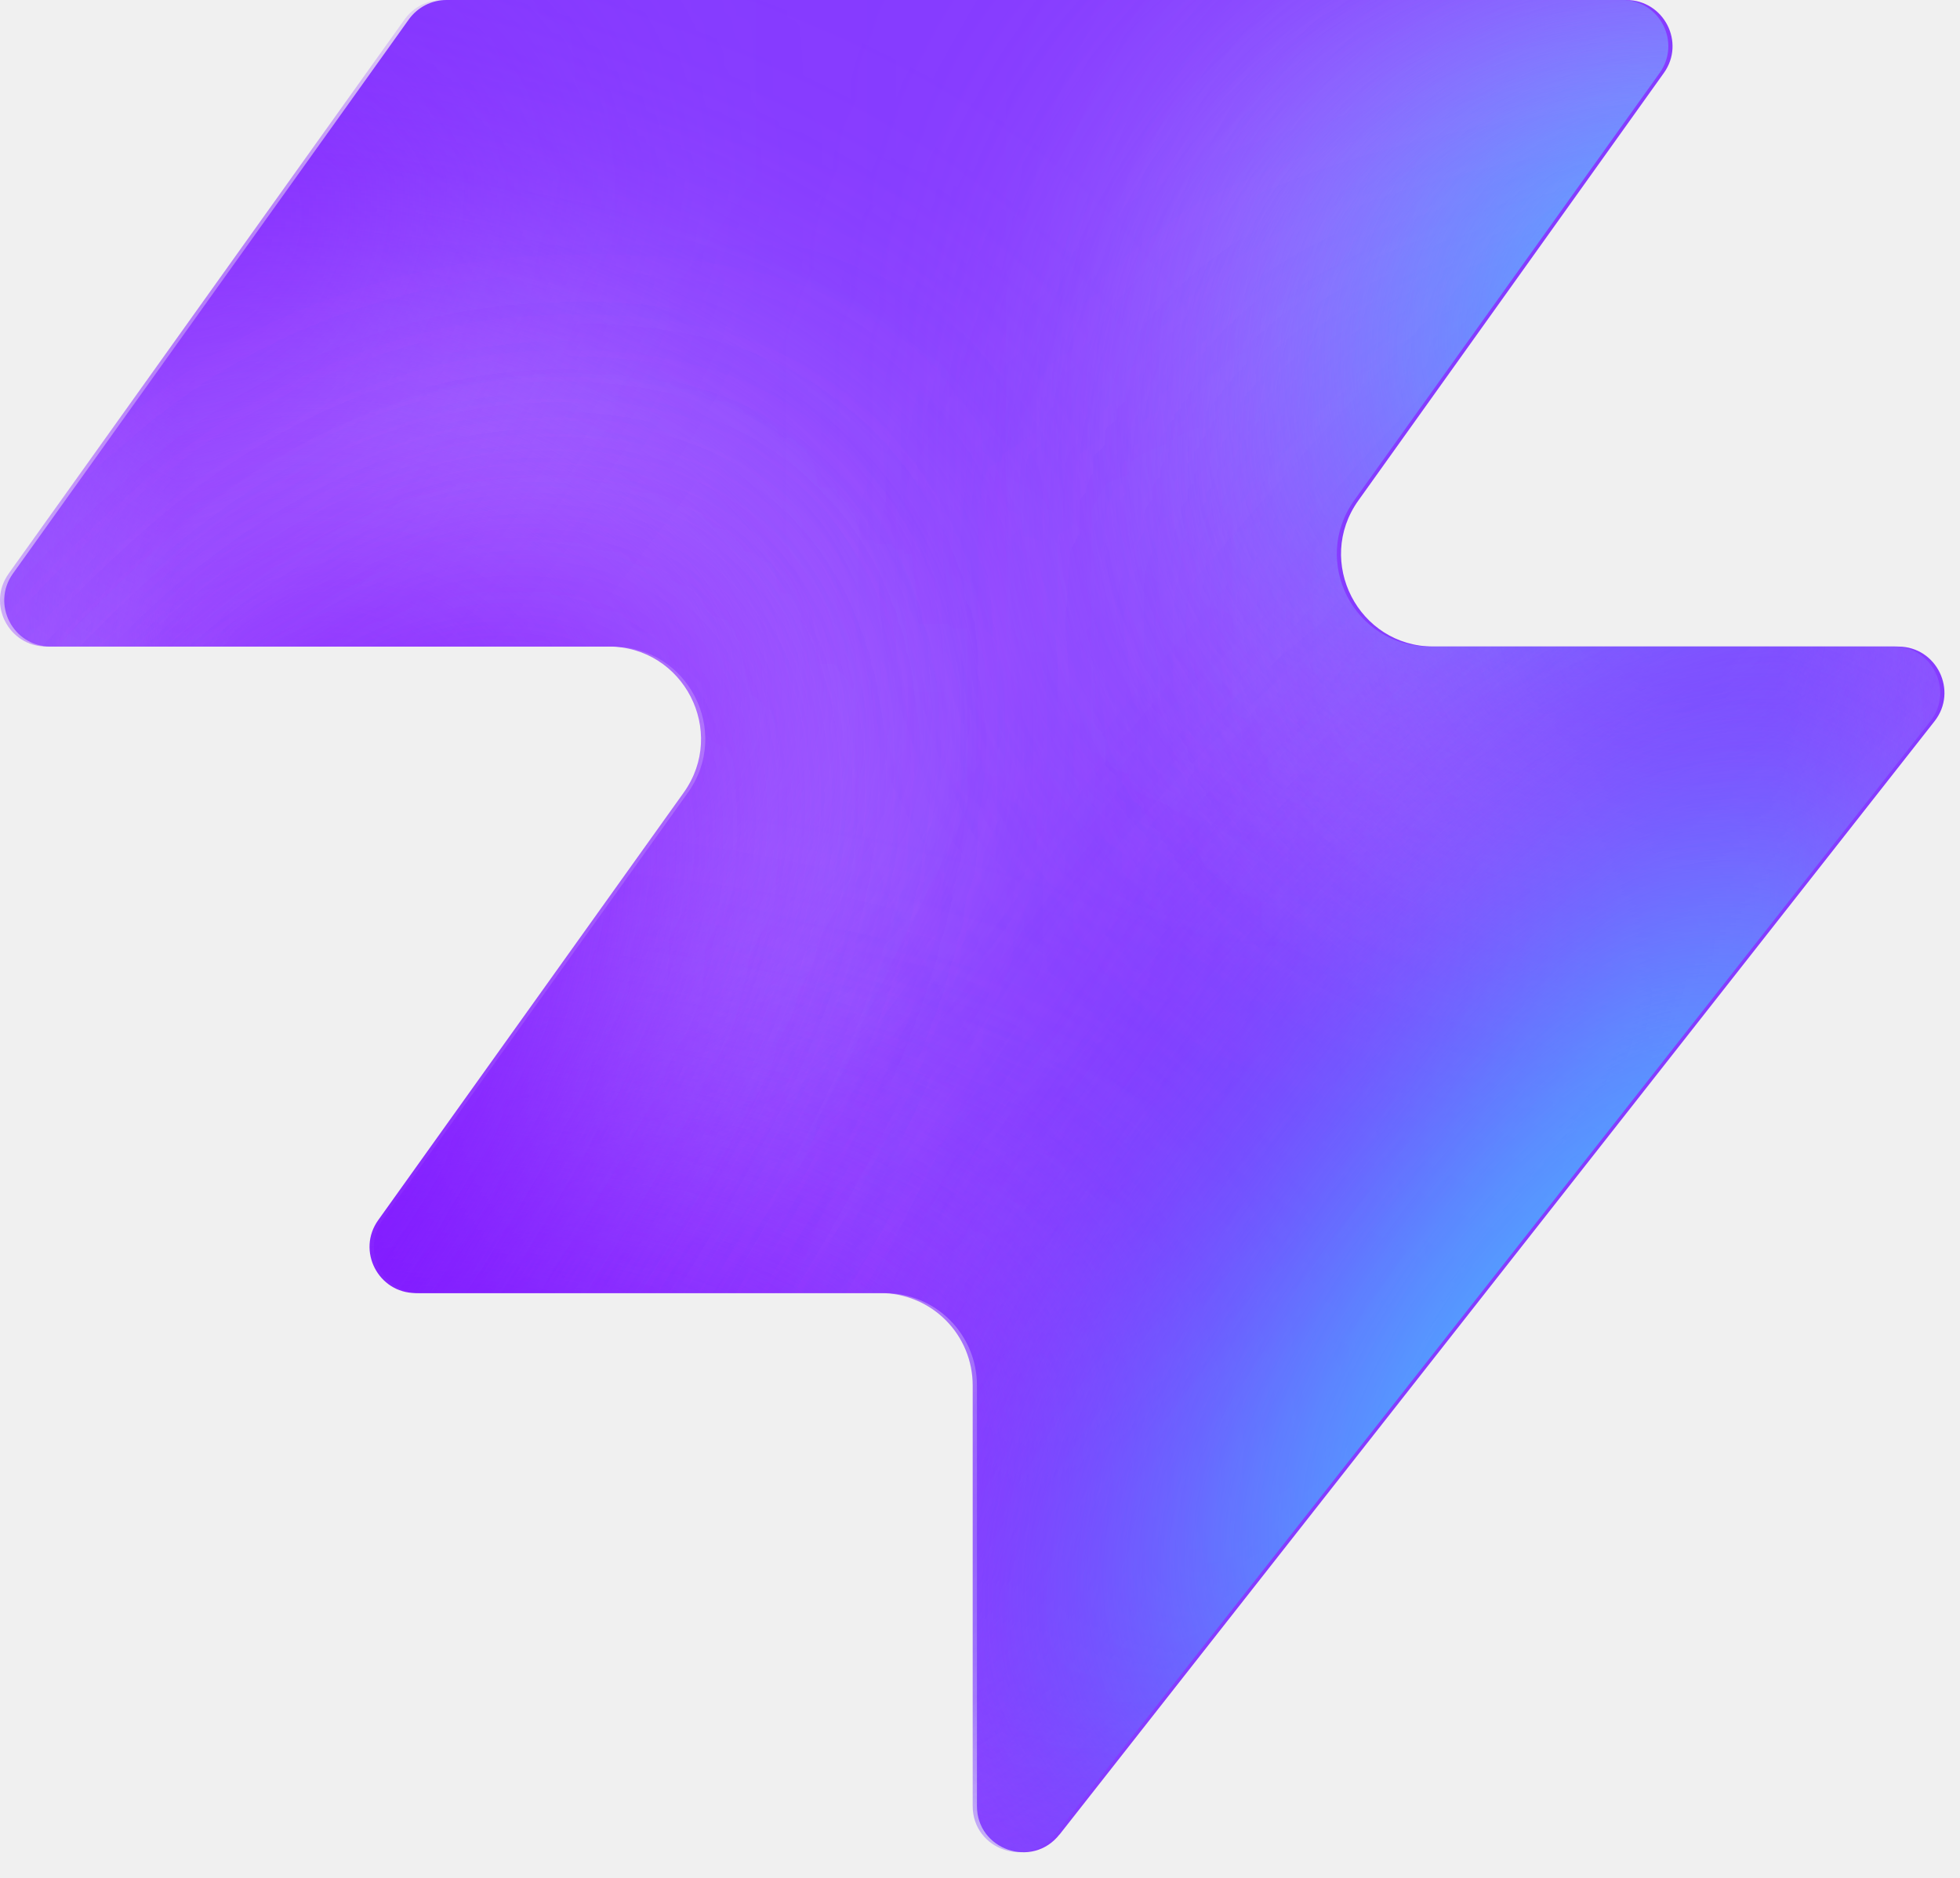
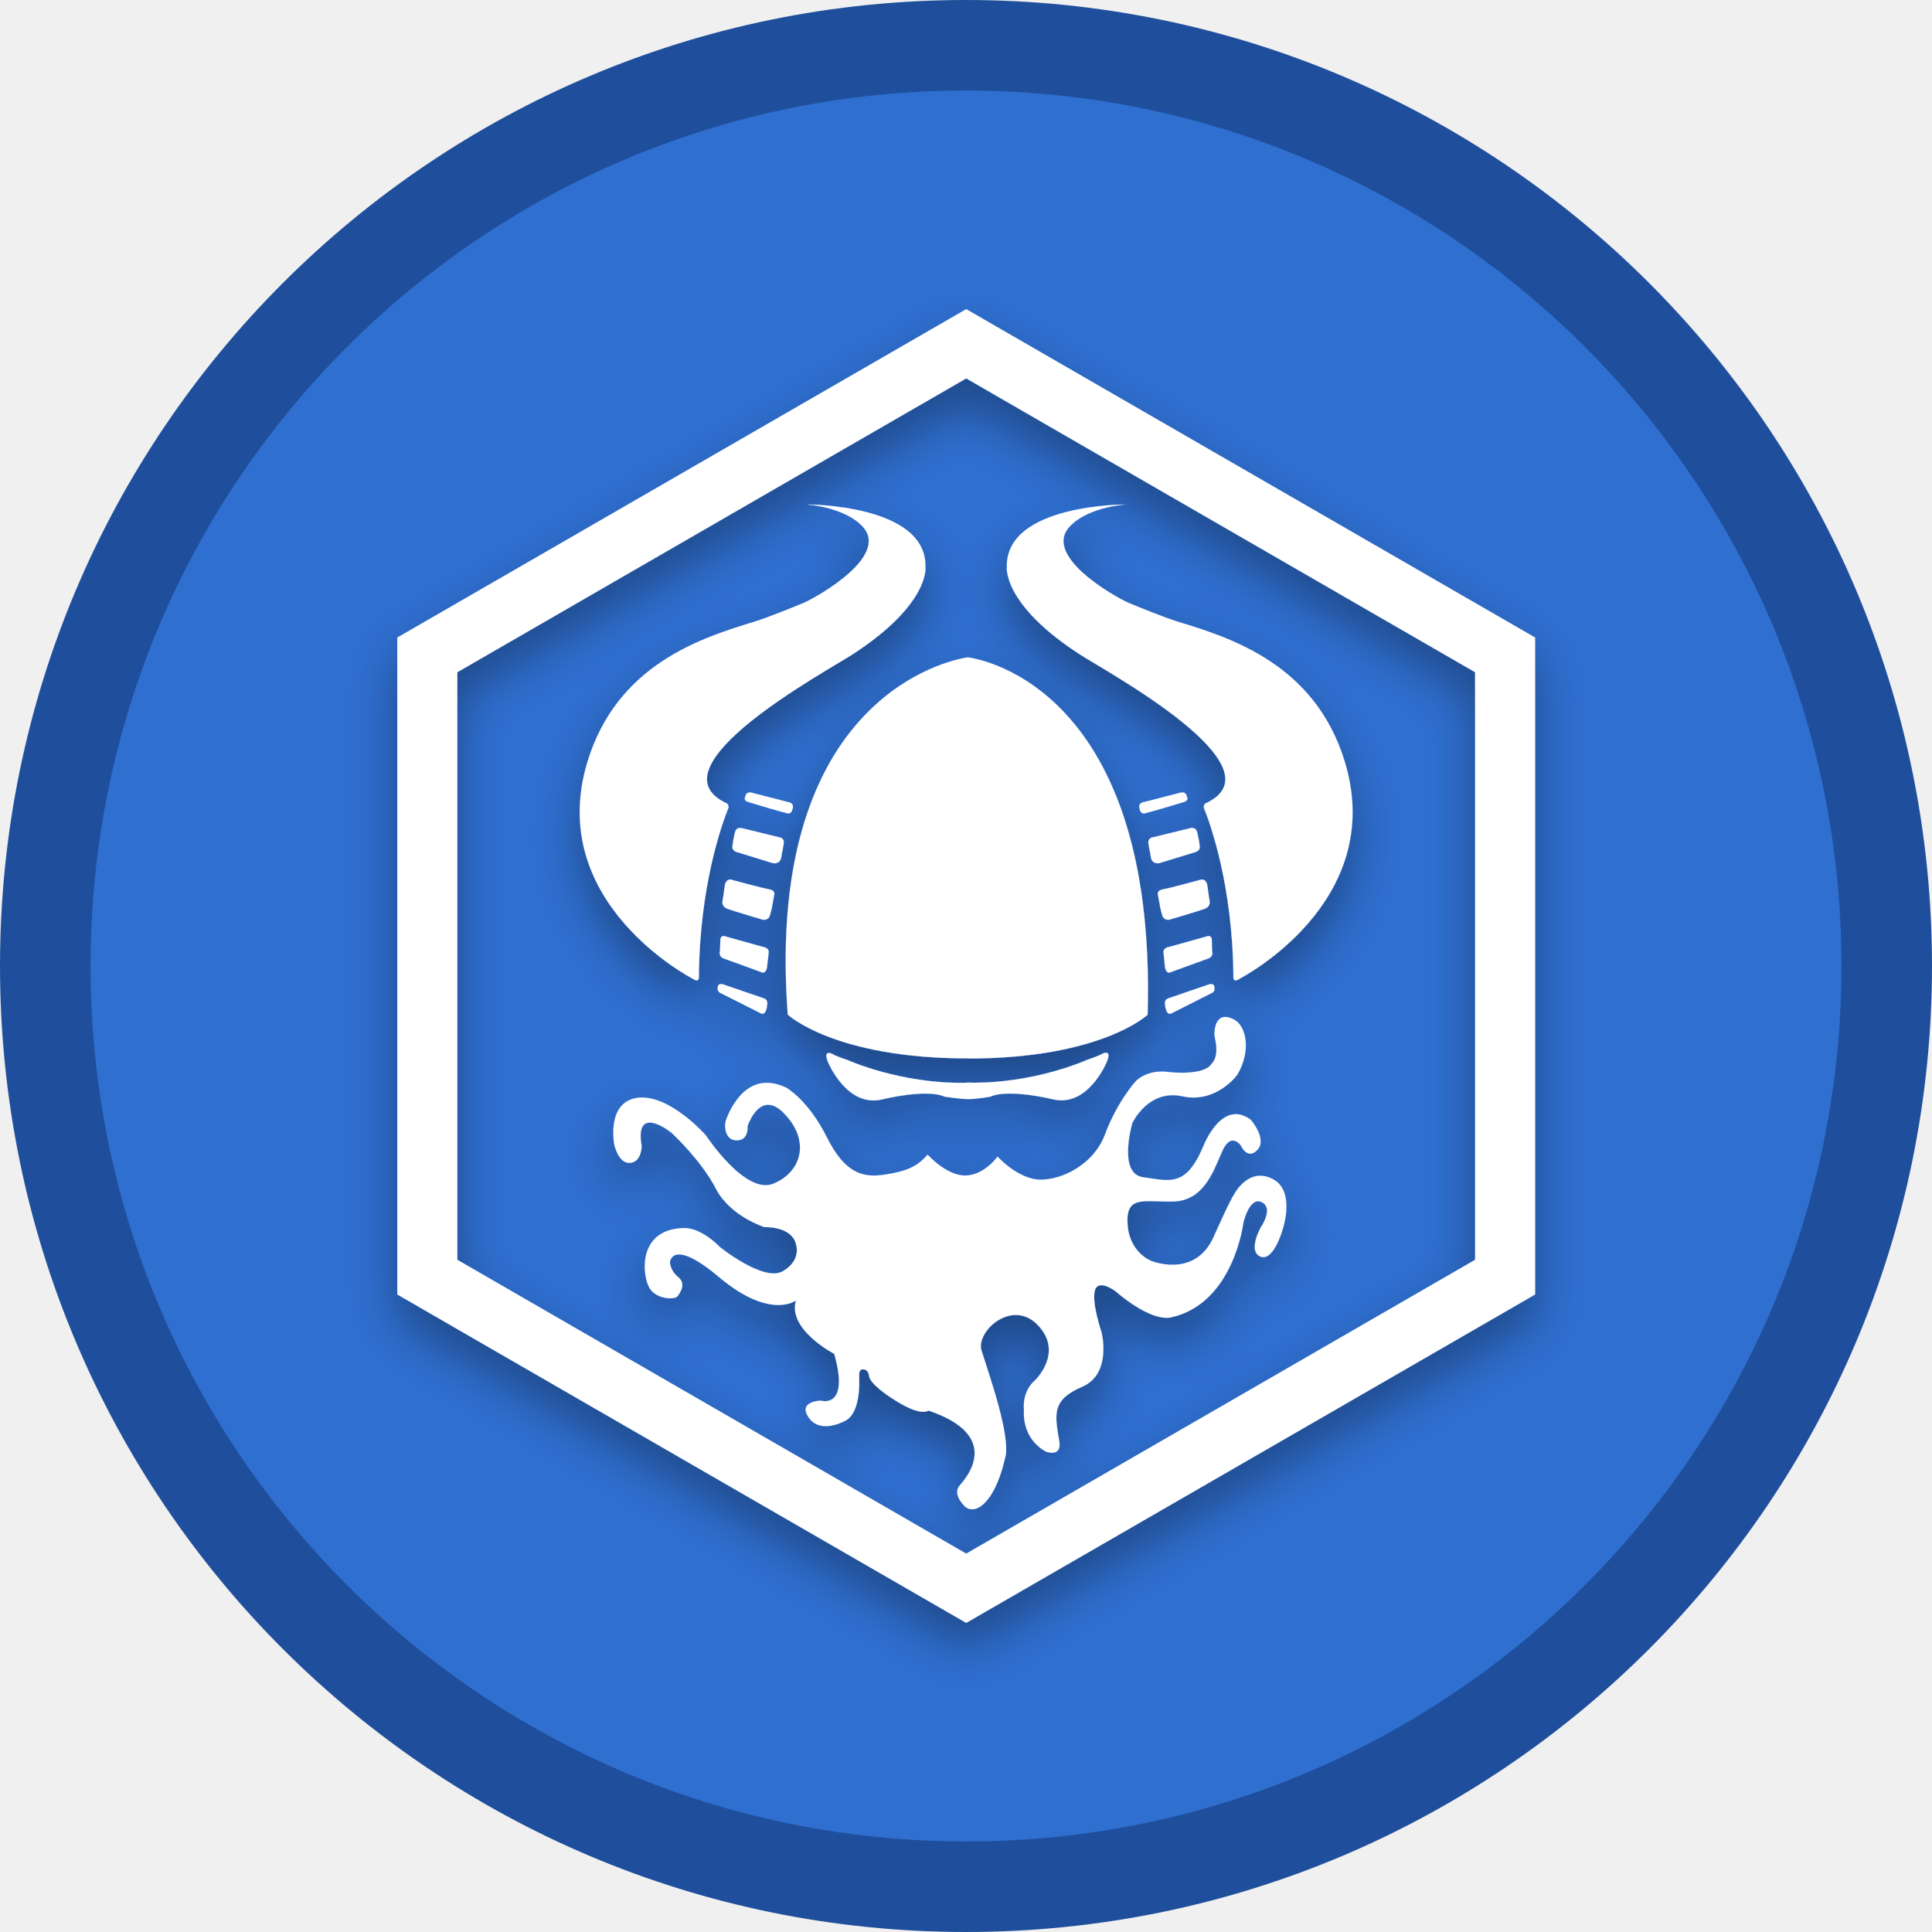
- <svg xmlns="http://www.w3.org/2000/svg" width="48" height="46" fill="none" viewBox="0 0 48 46">
-   <path fill="#863bff" d="M25.946 44.938c-.664.845-2.021.375-2.021-.698V33.937a2.26 2.26 0 0 0-2.262-2.262H10.287c-.92 0-1.456-1.04-.92-1.788l7.48-10.471c1.07-1.497 0-3.578-1.842-3.578H1.237c-.92 0-1.456-1.04-.92-1.788L10.013.474c.214-.297.556-.474.92-.474h28.894c.92 0 1.456 1.04.92 1.788l-7.48 10.471c-1.07 1.498 0 3.579 1.842 3.579h11.377c.943 0 1.473 1.088.89 1.83L25.947 44.94z" style="fill:#863bff;fill:color(display-p3 .525 .23 1);fill-opacity:1" />
-   <mask id="a" width="48" height="46" x="0" y="0" maskUnits="userSpaceOnUse" style="mask-type:alpha">
-     <path fill="#000" d="M25.842 44.938c-.664.844-2.021.375-2.021-.698V33.937a2.26 2.26 0 0 0-2.262-2.262H10.183c-.92 0-1.456-1.04-.92-1.788l7.48-10.471c1.07-1.498 0-3.579-1.842-3.579H1.133c-.92 0-1.456-1.04-.92-1.787L9.91.473c.214-.297.556-.474.92-.474h28.894c.92 0 1.456 1.04.92 1.788l-7.48 10.471c-1.07 1.498 0 3.578 1.842 3.578h11.377c.943 0 1.473 1.088.89 1.832L25.843 44.94z" style="fill:#000;fill-opacity:1" />
-   </mask>
-   <g mask="url(#a)">
-     <g filter="url(#b)">
-       <ellipse cx="5.508" cy="14.704" fill="#ede6ff" rx="5.508" ry="14.704" style="fill:#ede6ff;fill:color(display-p3 .927 .903 1);fill-opacity:1" transform="matrix(.00324 1 1 -.00324 -4.47 31.516)" />
-     </g>
-     <g filter="url(#c)">
-       <ellipse cx="10.399" cy="29.851" fill="#ede6ff" rx="10.399" ry="29.851" style="fill:#ede6ff;fill:color(display-p3 .927 .903 1);fill-opacity:1" transform="matrix(.00324 1 1 -.00324 -39.328 7.883)" />
-     </g>
-     <g filter="url(#d)">
-       <ellipse cx="5.508" cy="30.487" fill="#7e14ff" rx="5.508" ry="30.487" style="fill:#7e14ff;fill:color(display-p3 .492 .077 1);fill-opacity:1" transform="rotate(89.814 -25.913 -14.639)scale(1 -1)" />
-     </g>
-     <g filter="url(#e)">
-       <ellipse cx="5.508" cy="30.599" fill="#7e14ff" rx="5.508" ry="30.599" style="fill:#7e14ff;fill:color(display-p3 .492 .077 1);fill-opacity:1" transform="rotate(89.814 -32.644 -3.334)scale(1 -1)" />
-     </g>
-     <g filter="url(#f)">
-       <ellipse cx="5.508" cy="30.599" fill="#7e14ff" rx="5.508" ry="30.599" style="fill:#7e14ff;fill:color(display-p3 .492 .077 1);fill-opacity:1" transform="matrix(.00324 1 1 -.00324 -34.34 30.47)" />
-     </g>
-     <g filter="url(#g)">
-       <ellipse cx="14.072" cy="22.078" fill="#ede6ff" rx="14.072" ry="22.078" style="fill:#ede6ff;fill:color(display-p3 .927 .903 1);fill-opacity:1" transform="rotate(93.35 24.506 48.493)scale(-1 1)" />
-     </g>
-     <g filter="url(#h)">
-       <ellipse cx="3.47" cy="21.501" fill="#7e14ff" rx="3.47" ry="21.501" style="fill:#7e14ff;fill:color(display-p3 .492 .077 1);fill-opacity:1" transform="rotate(89.009 28.708 47.59)scale(-1 1)" />
-     </g>
-     <g filter="url(#i)">
-       <ellipse cx="3.47" cy="21.501" fill="#7e14ff" rx="3.47" ry="21.501" style="fill:#7e14ff;fill:color(display-p3 .492 .077 1);fill-opacity:1" transform="rotate(89.009 28.708 47.59)scale(-1 1)" />
-     </g>
-     <g filter="url(#j)">
-       <ellipse cx=".387" cy="8.972" fill="#7e14ff" rx="4.407" ry="29.108" style="fill:#7e14ff;fill:color(display-p3 .492 .077 1);fill-opacity:1" transform="rotate(39.51 .387 8.972)" />
-     </g>
-     <g filter="url(#k)">
-       <ellipse cx="47.523" cy="-6.092" fill="#7e14ff" rx="4.407" ry="29.108" style="fill:#7e14ff;fill:color(display-p3 .492 .077 1);fill-opacity:1" transform="rotate(37.892 47.523 -6.092)" />
-     </g>
-     <g filter="url(#l)">
-       <ellipse cx="41.412" cy="6.333" fill="#47bfff" rx="5.971" ry="9.665" style="fill:#47bfff;fill:color(display-p3 .28 .748 1);fill-opacity:1" transform="rotate(37.892 41.412 6.333)" />
-     </g>
-     <g filter="url(#m)">
-       <ellipse cx="-1.879" cy="38.332" fill="#7e14ff" rx="4.407" ry="29.108" style="fill:#7e14ff;fill:color(display-p3 .492 .077 1);fill-opacity:1" transform="rotate(37.892 -1.88 38.332)" />
-     </g>
-     <g filter="url(#n)">
-       <ellipse cx="-1.879" cy="38.332" fill="#7e14ff" rx="4.407" ry="29.108" style="fill:#7e14ff;fill:color(display-p3 .492 .077 1);fill-opacity:1" transform="rotate(37.892 -1.88 38.332)" />
-     </g>
-     <g filter="url(#o)">
-       <ellipse cx="35.651" cy="29.907" fill="#7e14ff" rx="4.407" ry="29.108" style="fill:#7e14ff;fill:color(display-p3 .492 .077 1);fill-opacity:1" transform="rotate(37.892 35.651 29.907)" />
-     </g>
-     <g filter="url(#p)">
-       <ellipse cx="38.418" cy="32.4" fill="#47bfff" rx="5.971" ry="15.297" style="fill:#47bfff;fill:color(display-p3 .28 .748 1);fill-opacity:1" transform="rotate(37.892 38.418 32.4)" />
-     </g>
-   </g>
+ <svg xmlns="http://www.w3.org/2000/svg" viewBox="0 0 64 64">
  <defs>
-     <filter id="b" width="60.045" height="41.654" x="-19.77" y="16.149" color-interpolation-filters="sRGB" filterUnits="userSpaceOnUse">
-       <feFlood flood-opacity="0" result="BackgroundImageFix" />
-       <feBlend in="SourceGraphic" in2="BackgroundImageFix" result="shape" />
-       <feGaussianBlur result="effect1_foregroundBlur_2002_17158" stdDeviation="7.659" />
-     </filter>
-     <filter id="c" width="90.34" height="51.437" x="-54.613" y="-7.533" color-interpolation-filters="sRGB" filterUnits="userSpaceOnUse">
-       <feFlood flood-opacity="0" result="BackgroundImageFix" />
-       <feBlend in="SourceGraphic" in2="BackgroundImageFix" result="shape" />
-       <feGaussianBlur result="effect1_foregroundBlur_2002_17158" stdDeviation="7.659" />
-     </filter>
-     <filter id="d" width="79.355" height="29.4" x="-49.64" y="2.03" color-interpolation-filters="sRGB" filterUnits="userSpaceOnUse">
-       <feFlood flood-opacity="0" result="BackgroundImageFix" />
-       <feBlend in="SourceGraphic" in2="BackgroundImageFix" result="shape" />
-       <feGaussianBlur result="effect1_foregroundBlur_2002_17158" stdDeviation="4.596" />
-     </filter>
-     <filter id="e" width="79.579" height="29.4" x="-45.045" y="20.029" color-interpolation-filters="sRGB" filterUnits="userSpaceOnUse">
-       <feFlood flood-opacity="0" result="BackgroundImageFix" />
-       <feBlend in="SourceGraphic" in2="BackgroundImageFix" result="shape" />
-       <feGaussianBlur result="effect1_foregroundBlur_2002_17158" stdDeviation="4.596" />
-     </filter>
-     <filter id="f" width="79.579" height="29.4" x="-43.513" y="21.178" color-interpolation-filters="sRGB" filterUnits="userSpaceOnUse">
-       <feFlood flood-opacity="0" result="BackgroundImageFix" />
-       <feBlend in="SourceGraphic" in2="BackgroundImageFix" result="shape" />
-       <feGaussianBlur result="effect1_foregroundBlur_2002_17158" stdDeviation="4.596" />
-     </filter>
-     <filter id="g" width="74.749" height="58.852" x="15.756" y="-17.901" color-interpolation-filters="sRGB" filterUnits="userSpaceOnUse">
-       <feFlood flood-opacity="0" result="BackgroundImageFix" />
-       <feBlend in="SourceGraphic" in2="BackgroundImageFix" result="shape" />
-       <feGaussianBlur result="effect1_foregroundBlur_2002_17158" stdDeviation="7.659" />
-     </filter>
-     <filter id="h" width="61.377" height="25.362" x="23.548" y="2.284" color-interpolation-filters="sRGB" filterUnits="userSpaceOnUse">
-       <feFlood flood-opacity="0" result="BackgroundImageFix" />
-       <feBlend in="SourceGraphic" in2="BackgroundImageFix" result="shape" />
-       <feGaussianBlur result="effect1_foregroundBlur_2002_17158" stdDeviation="4.596" />
-     </filter>
-     <filter id="i" width="61.377" height="25.362" x="23.548" y="2.284" color-interpolation-filters="sRGB" filterUnits="userSpaceOnUse">
-       <feFlood flood-opacity="0" result="BackgroundImageFix" />
-       <feBlend in="SourceGraphic" in2="BackgroundImageFix" result="shape" />
-       <feGaussianBlur result="effect1_foregroundBlur_2002_17158" stdDeviation="4.596" />
-     </filter>
-     <filter id="j" width="56.045" height="63.649" x="-27.636" y="-22.853" color-interpolation-filters="sRGB" filterUnits="userSpaceOnUse">
-       <feFlood flood-opacity="0" result="BackgroundImageFix" />
-       <feBlend in="SourceGraphic" in2="BackgroundImageFix" result="shape" />
-       <feGaussianBlur result="effect1_foregroundBlur_2002_17158" stdDeviation="4.596" />
-     </filter>
-     <filter id="k" width="54.814" height="64.646" x="20.116" y="-38.415" color-interpolation-filters="sRGB" filterUnits="userSpaceOnUse">
-       <feFlood flood-opacity="0" result="BackgroundImageFix" />
-       <feBlend in="SourceGraphic" in2="BackgroundImageFix" result="shape" />
-       <feGaussianBlur result="effect1_foregroundBlur_2002_17158" stdDeviation="4.596" />
-     </filter>
-     <filter id="l" width="33.541" height="35.313" x="24.641" y="-11.323" color-interpolation-filters="sRGB" filterUnits="userSpaceOnUse">
-       <feFlood flood-opacity="0" result="BackgroundImageFix" />
-       <feBlend in="SourceGraphic" in2="BackgroundImageFix" result="shape" />
-       <feGaussianBlur result="effect1_foregroundBlur_2002_17158" stdDeviation="4.596" />
-     </filter>
-     <filter id="m" width="54.814" height="64.646" x="-29.286" y="6.009" color-interpolation-filters="sRGB" filterUnits="userSpaceOnUse">
-       <feFlood flood-opacity="0" result="BackgroundImageFix" />
-       <feBlend in="SourceGraphic" in2="BackgroundImageFix" result="shape" />
-       <feGaussianBlur result="effect1_foregroundBlur_2002_17158" stdDeviation="4.596" />
-     </filter>
-     <filter id="n" width="54.814" height="64.646" x="-29.286" y="6.009" color-interpolation-filters="sRGB" filterUnits="userSpaceOnUse">
-       <feFlood flood-opacity="0" result="BackgroundImageFix" />
-       <feBlend in="SourceGraphic" in2="BackgroundImageFix" result="shape" />
-       <feGaussianBlur result="effect1_foregroundBlur_2002_17158" stdDeviation="4.596" />
-     </filter>
-     <filter id="o" width="54.814" height="64.646" x="8.244" y="-2.416" color-interpolation-filters="sRGB" filterUnits="userSpaceOnUse">
-       <feFlood flood-opacity="0" result="BackgroundImageFix" />
-       <feBlend in="SourceGraphic" in2="BackgroundImageFix" result="shape" />
-       <feGaussianBlur result="effect1_foregroundBlur_2002_17158" stdDeviation="4.596" />
-     </filter>
-     <filter id="p" width="39.409" height="43.623" x="18.713" y="10.588" color-interpolation-filters="sRGB" filterUnits="userSpaceOnUse">
-       <feFlood flood-opacity="0" result="BackgroundImageFix" />
-       <feBlend in="SourceGraphic" in2="BackgroundImageFix" result="shape" />
-       <feGaussianBlur result="effect1_foregroundBlur_2002_17158" stdDeviation="4.596" />
+     <filter id="shadow" x="-20%" y="-20%" width="140%" height="140%">
+       <feDropShadow dx="0" dy="0.8" stdDeviation="0.8" flood-color="#000" flood-opacity="0.35" />
    </filter>
  </defs>
+   <circle cx="32" cy="32" r="30.5" fill="#2f6fd0" stroke="#1f4f9c" stroke-width="3" />
+   <svg x="13.16" y="10.24" width="37.69" height="43.52" viewBox="0 0 84.91 98.05" filter="url(#shadow)">
+     <g>
+       <path d="M42.58,55.92c-9.99,0-13.44-3.27-13.44-3.27-1.85-24.77,13.42-26.66,13.42-26.66h.02s14.15,1.46,13.42,26.67c0,0-3.43,3.27-13.42,3.27h0Z" style="fill:#fff;" />
+       <path d="M56.94,44.66l-.16-.89s-.16-.38,.37-.47c.54-.09,2.86-.73,2.86-.73,0,0,.37-.06,.45,.47,.09,.68,.16,1.1,.16,1.1,0,0,.14,.45-.4,.63-.56,.2-2.6,.8-2.6,.8,0,0-.42,.09-.54-.35-.12-.45-.14-.56-.14-.56Z" style="fill:#fff;" />
+       <path d="M57.24,48.57l-.05-.5s-.13-.38,.45-.48l2.72-.76s.43-.2,.43,.28l.02,.78s.15,.43-.3,.58l-2.72,.99s-.4,.28-.5-.38l-.05-.5Z" style="fill:#fff;" />
+       <path d="M57.33,52.05s-.2-.48,.23-.62l3.07-1.05s.34-.06,.34,.17c0,0,.14,.37-.22,.51l-2.91,1.47s-.31,.23-.45-.2c-.14-.42-.06-.28-.06-.28Z" style="fill:#fff;" />
+       <path d="M56.16,40.47l-.09-.52s-.14-.47,.35-.54l2.7-.66s.47-.19,.59,.33c0,0,.16,.7,.16,.89,0,0,.16,.42-.33,.56l-2.67,.82s-.54,.12-.63-.45l-.07-.44Z" style="fill:#fff;" />
+       <path d="M55.39,37.28s-.14-.42,.33-.49l2.72-.7s.42-.14,.49,.3c0,0,.21,.3-.3,.42,0,0-2.39,.73-2.67,.77,0,0-.47,.26-.56-.3Z" style="fill:#fff;" />
+       <path d="M27.96,44.66l.16-.89s.16-.38-.37-.47c-.54-.09-2.86-.73-2.86-.73,0,0-.37-.06-.45,.47-.09,.68-.16,1.1-.16,1.1,0,0-.14,.45,.4,.63,.56,.2,2.6,.8,2.6,.8,0,0,.42,.09,.54-.35,.12-.45,.14-.56,.14-.56Z" style="fill:#fff;" />
+       <path d="M27.66,48.57l.05-.5s.13-.38-.45-.48l-2.72-.76s-.43-.2-.43,.28l-.03,.78s-.15,.43,.3,.58l2.72,.99s.4,.28,.5-.38l.05-.5Z" style="fill:#fff;" />
+       <path d="M27.57,52.05s.2-.48-.23-.62l-3.07-1.05s-.34-.06-.34,.17c0,0-.14,.37,.23,.51l2.91,1.47s.31,.23,.45-.2c.14-.42,.06-.28,.06-.28Z" style="fill:#fff;" />
+       <path d="M28.74,40.47l.09-.52s.14-.47-.35-.54l-2.7-.66s-.47-.19-.59,.33c0,0-.16,.7-.16,.89,0,0-.16,.42,.33,.56l2.67,.82s.54,.12,.63-.45l.07-.44Z" style="fill:#fff;" />
+       <path d="M29.51,37.28s.14-.42-.33-.49l-2.72-.7s-.42-.14-.49,.3c0,0-.21,.3,.3,.42,0,0,2.39,.73,2.67,.77,0,0,.47,.26,.56-.3Z" style="fill:#fff;" />
+       <path d="M24.54,36.85c.09,.04,.24,.22,.16,.41-.47,1.16-2.13,5.76-2.19,12.53,0,0,.07,.56-.47,.18,0,0-11.04-5.66-7.85-16.18,2.22-7.31,8.56-9.27,12.45-10.46,.94-.29,2.78-1.03,3.69-1.41,.92-.39,6.81-3.65,4.19-5.89,0,0-1.08-1.16-3.94-1.45,0,0,8.93-.03,8.84,4.65,0,0,.37,2.78-5.48,6.56-1.95,1.26-15.1,8.37-9.41,11.07Z" style="fill:#fff;" />
+       <path d="M60.37,36.85c-.09,.04-.24,.22-.16,.41,.47,1.16,2.13,5.76,2.19,12.53,0,0-.07,.56,.47,.18,0,0,11.04-5.66,7.85-16.18-2.22-7.31-8.56-9.27-12.45-10.46-.95-.29-2.78-1.03-3.69-1.41-.92-.39-6.81-3.65-4.19-5.89,0,0,1.08-1.16,3.94-1.45,0,0-8.93-.03-8.84,4.65,0,0-.37,2.78,5.48,6.56,1.95,1.26,15.1,8.37,9.41,11.07Z" style="fill:#fff;" />
+       <path d="M42.46,57.74c-4.89,.1-8.84-1.69-8.84-1.69,0,0-.91-.29-1.14-.46,0,0-.75-.39-.33,.62,0,0,1.41,3.42,4.05,2.77,0,0,3.26-.82,4.66-.2,0,0,1.15,.18,1.78,.18,.64,0,1.61-.18,1.61-.18,1.4-.62,4.66,.19,4.66,.19,2.64,.65,4.04-2.78,4.04-2.78,.42-1.01-.33-.62-.33-.62-.23,.16-1.14,.46-1.14,.46,0,0-3.94,1.8-8.83,1.7h-.2Z" style="fill:#fff;" />
+       <path d="M44.78,63.23s1.56,1.74,3.24,1.74,3.98-1.19,4.79-3.36c.93-2.49,2.3-3.98,2.3-3.98,0,0,.81-.93,2.49-.69,0,0,2.61,.31,3.17-.62,0,0,.6-.44,.25-1.93-.11-.48,0-2.12,1.43-1.37,.9,.47,1.31,2.3,.25,4.11,0,0-1.56,2.18-4.11,1.62-2.55-.56-3.73,1.99-3.73,1.99,0,0-1.12,3.8,.81,4.05,1.93,.25,3.17,.81,4.48-2.3,0,0,1.37-3.61,3.55-1.99,0,0,1.24,1.43,.5,2.24-.75,.81-1.24-.31-1.24-.31,0,0-.75-1.12-1.43,.5-.69,1.62-1.43,3.61-3.61,3.67-2.18,.06-3.55-.51-3.42,1.68,.12,2.12,1.74,2.74,1.74,2.74,0,0,3.24,1.37,4.67-1.74,0,0,1.18-2.68,1.56-3.24,0,0,1.06-2.05,2.86-1.12,1.81,.93,.68,3.98,.68,3.98,0,0-.68,2.24-1.62,1.8-.93-.44,.06-2.18,.06-2.18,0,0,1-1.43,.06-1.87-.93-.44-1.37,1.56-1.37,1.56,0,0-.72,5.97-5.35,7.03-1.62,.37-4.17-1.93-4.17-1.93,0,0-1.31-1-1.56-.06-.25,.93,.5,3.11,.5,3.11,0,0,.8,3.11-1.45,4.07-2.25,.96-2.05,2.03-1.72,3.98,0,0,.33,1.24-.93,.88,0,0-1.82-.78-1.69-3.15,0,0-.19-1.31,.81-2.18,0,0,2.18-2.05,.25-4.11-1.93-2.05-4.67,.44-4.23,1.87,.44,1.43,2.3,6.6,1.74,8.09,0,0-.37,1.87-1.24,2.99-.87,1.12-1.56,.75-1.74,.56-.19-.19-.93-.97-.37-1.59,.5-.56,3.21-3.7-2.36-5.57,0,0-.53,.54-2.74-.93,0,0-1.68-1.06-1.68-1.68,0,0-.08-.45-.37-.45,0,0-.37-.12-.37,.37s.17,3.03-1.2,3.53c0,0-1.92,1.02-2.7-.54-.5-1,1.04-1.04,1.04-1.04,0,0,2.18,.68,1-3.49,0,0-3.49-1.8-2.86-3.98,0,0-1.91,1.47-5.73-1.74-3.55-2.99-3.67-1.12-3.67-1.12,0,0,0,.62,.62,1.12,.62,.5,.12,1.18-.06,1.43-.19,.25-1.49,.25-2.05-.56-.56-.81-1.06-4.42,2.49-4.54,1.37-.05,2.74,1.43,2.74,1.43,0,0,3.24,2.61,4.67,1.8,1.43-.81,1-1.99,1-1.99,0,0-.12-1.31-2.37-1.31,0,0-2.55-.81-3.61-2.86-1.06-2.05-3.05-3.92-3.24-4.11-.19-.19-2.86-2.24-2.3,.93,0,0,0,1.18-.87,1.25s-1.18-1.37-1.18-1.37c0,0-.62-3.17,1.74-3.49,2.37-.31,5.1,2.8,5.1,2.8,0,0,2.93,4.48,5.04,3.61,2.12-.87,2.8-3.24,.75-5.29-1.78-1.78-2.68,1-2.68,1,0,0,.12,1.06-.81,1.06s-.93-1.18-.81-1.49c.12-.31,1.37-3.98,4.54-2.43,0,0,1.62,.93,2.99,3.67s2.72,3.06,4.36,2.8c1.56-.25,2.37-.56,3.17-1.49,0,0,1.37,1.56,2.8,1.56s2.43-1.43,2.43-1.43Z" style="fill:#fff;" />
+     </g>
+     <path d="M42.46,0L0,24.51v49.03l42.46,24.51,42.46-24.51V24.51L42.46,0Zm37.98,70.95l-37.98,21.93L4.48,70.95V27.1L42.46,5.17l37.98,21.93v43.86Z" style="fill:#fff;" />
+   </svg>
</svg>
